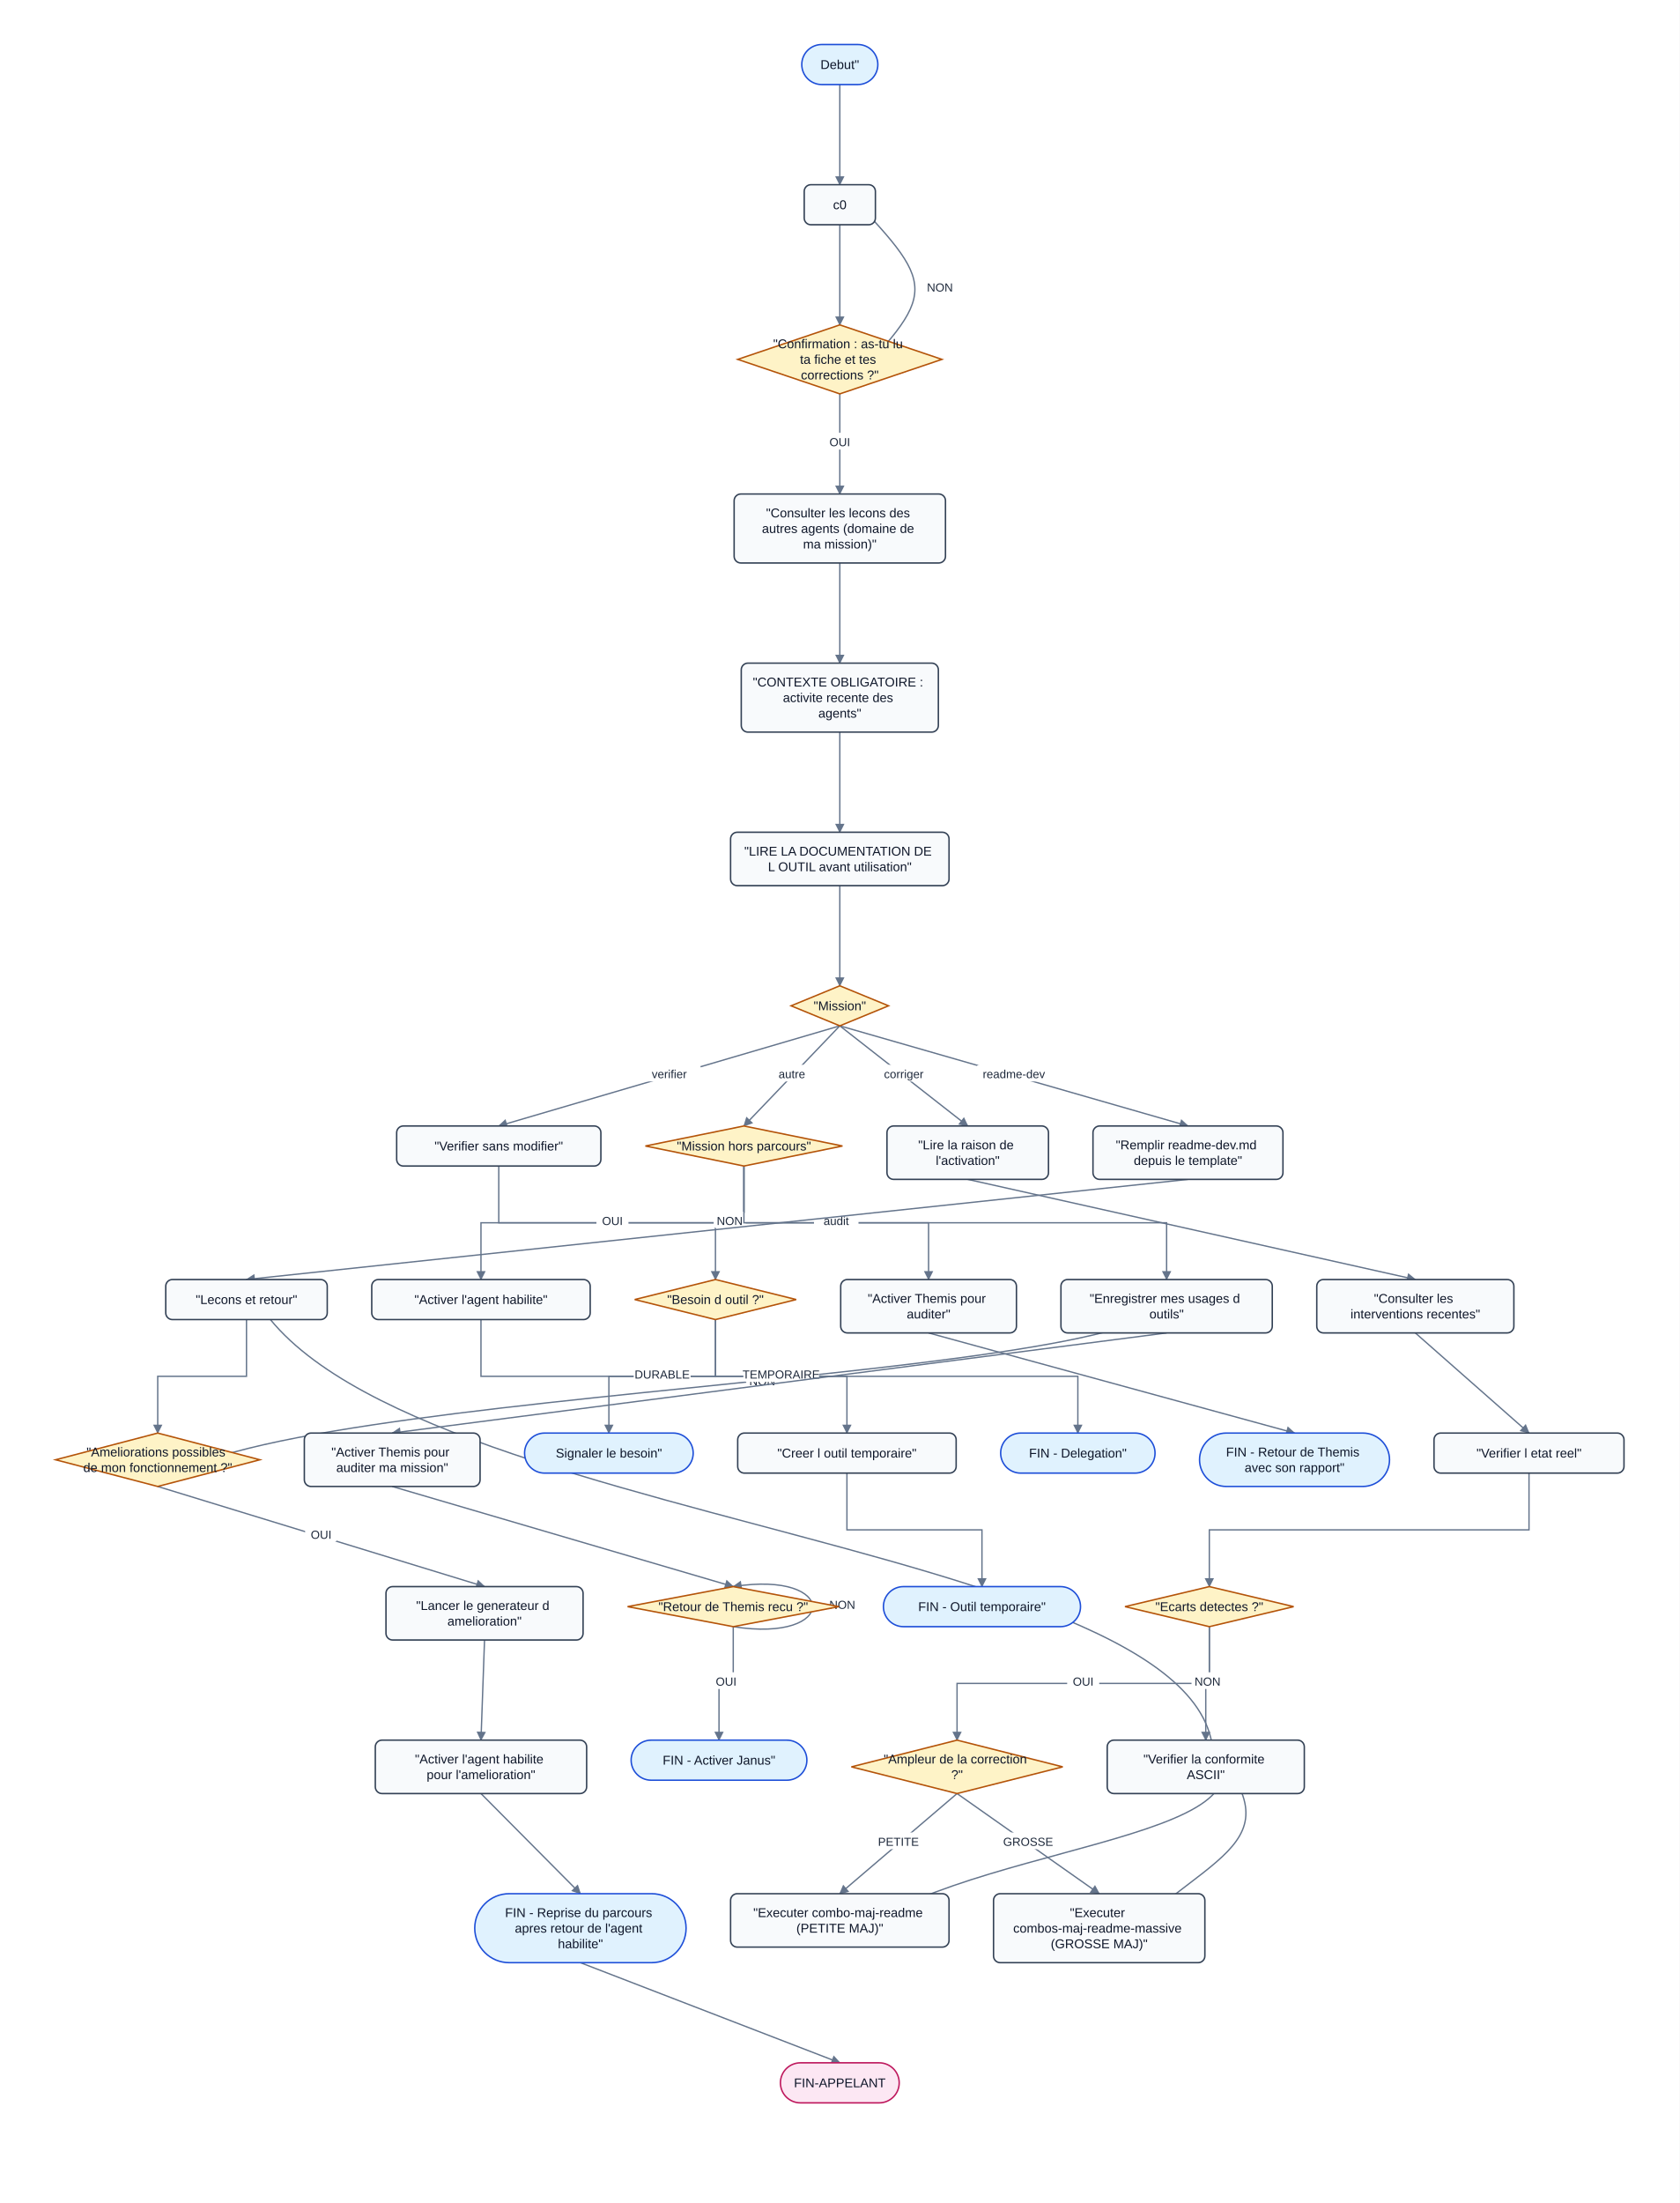
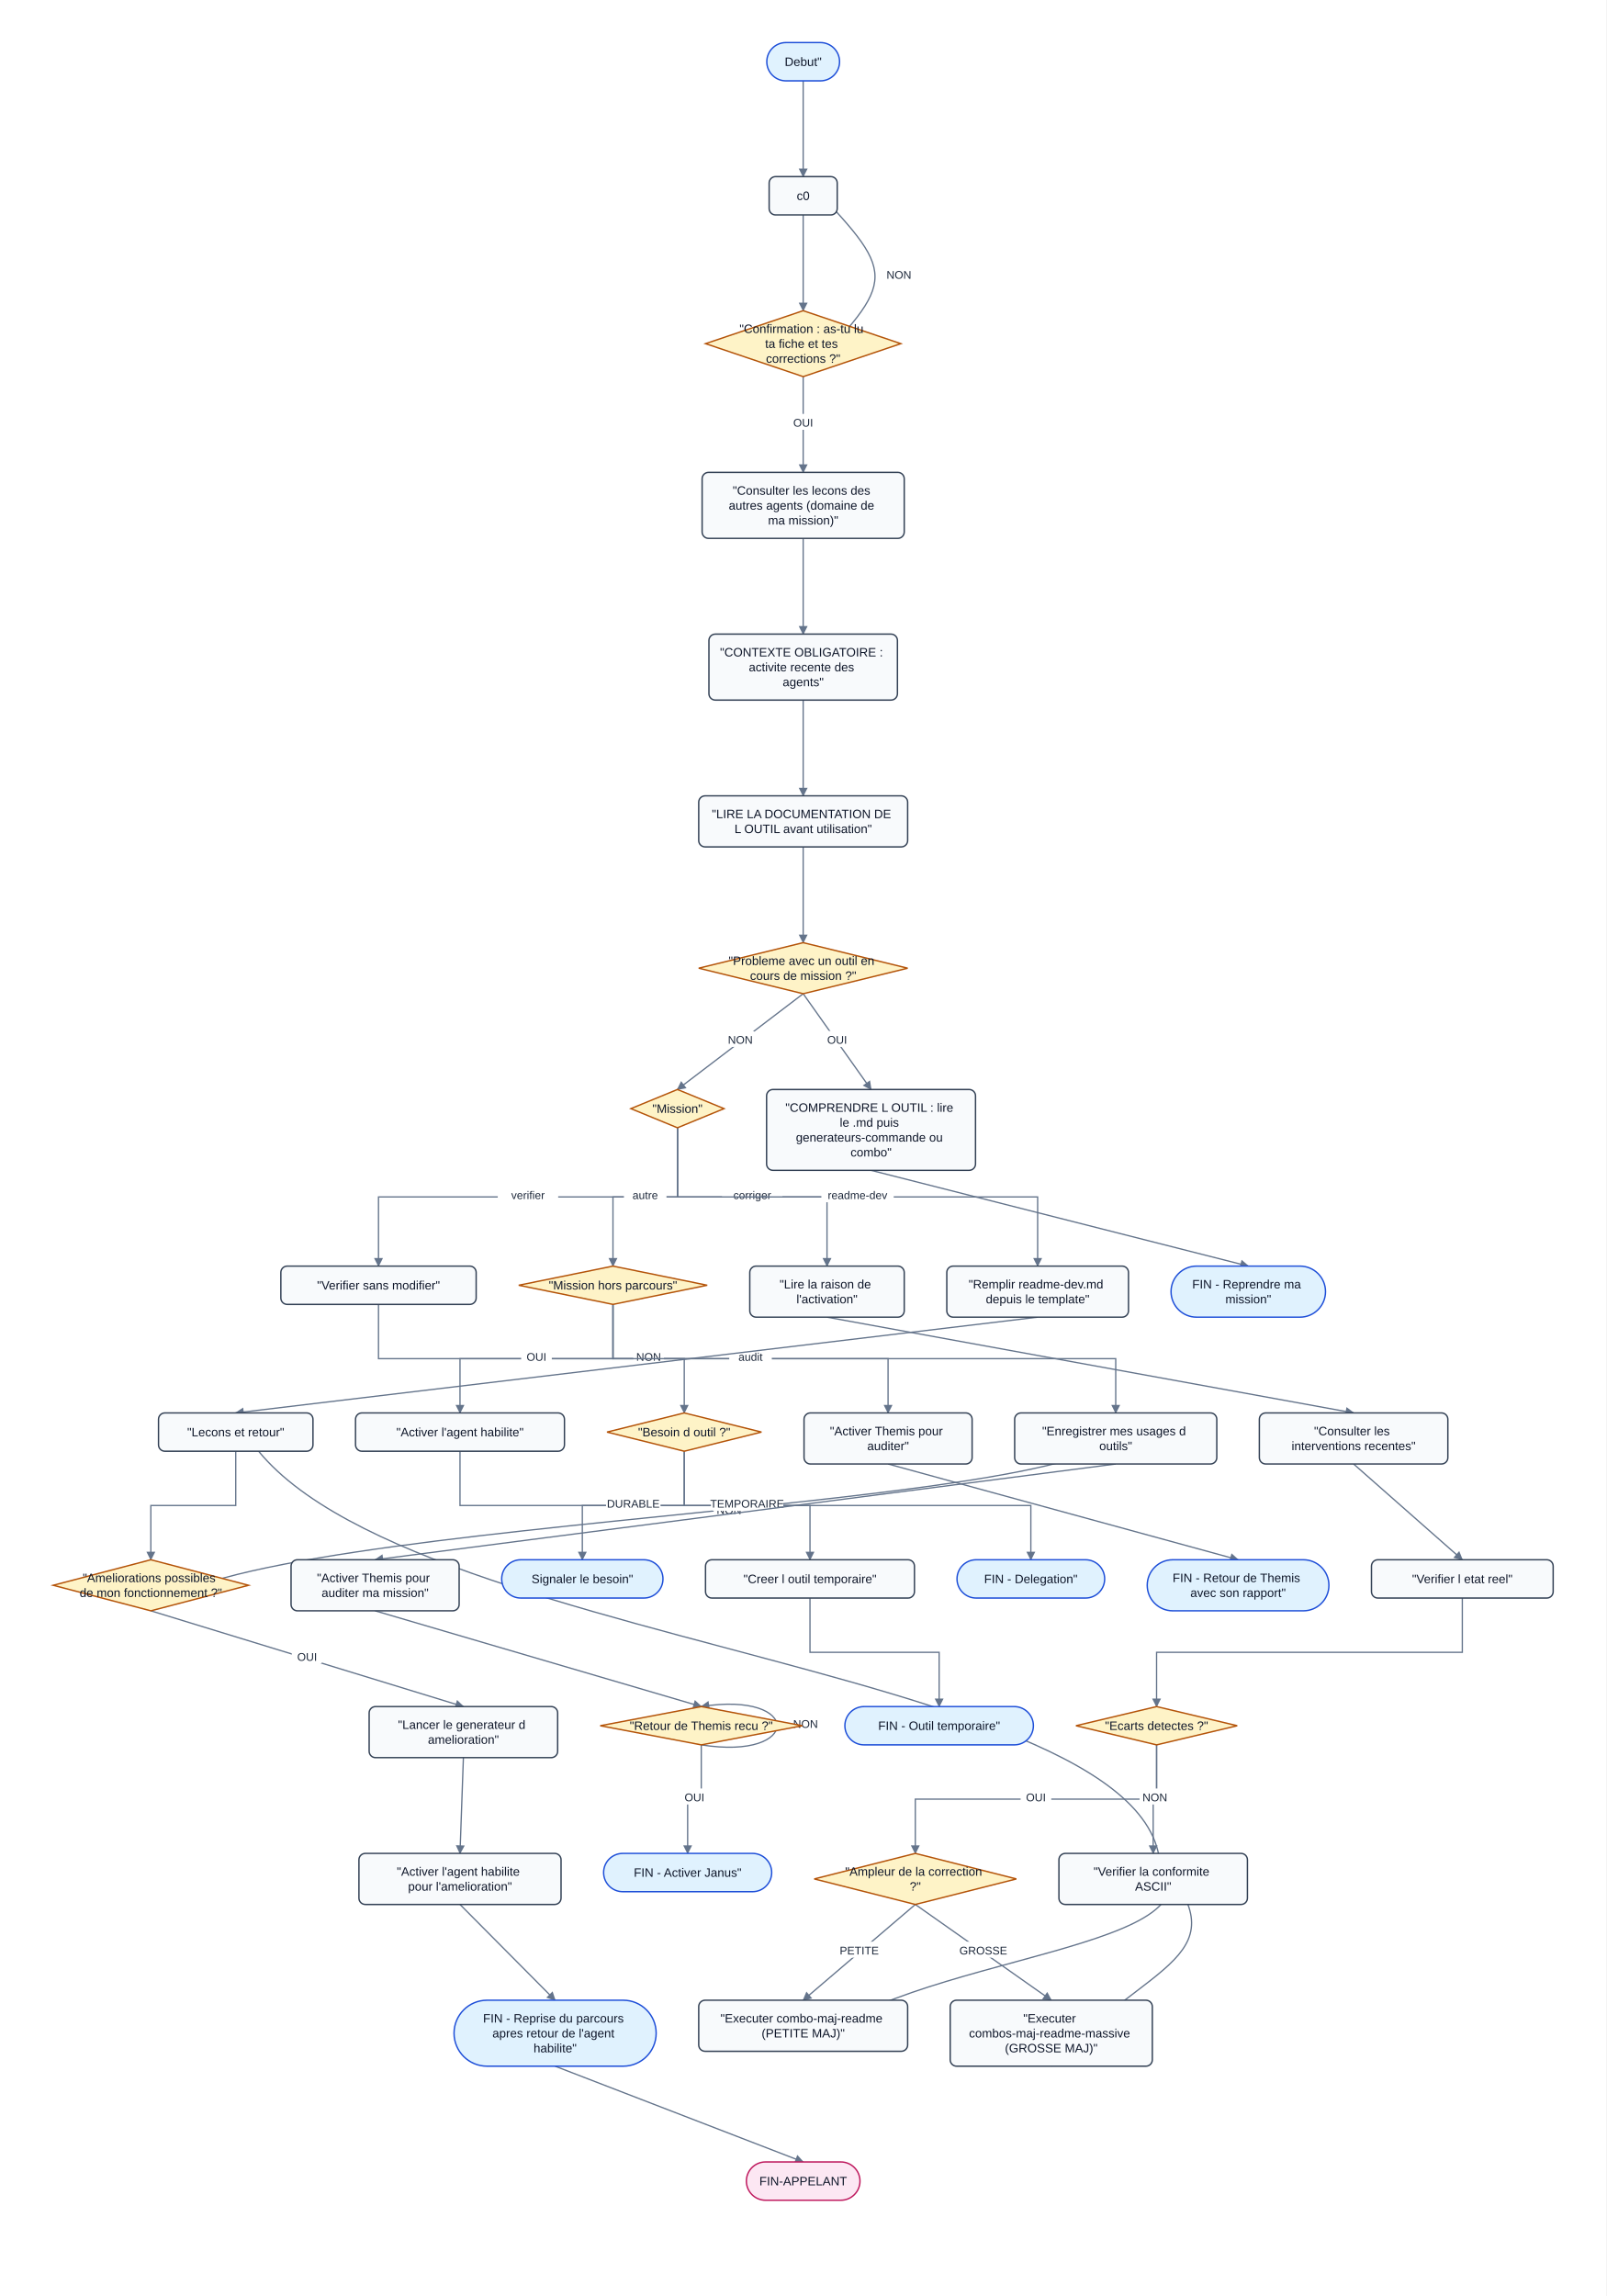
- <svg xmlns="http://www.w3.org/2000/svg" width="1510" height="1980" viewBox="0 0 1510 1980" font-family="Arial, Helvetica, sans-serif">
+ <svg xmlns="http://www.w3.org/2000/svg" width="1510" height="2158" viewBox="0 0 1510 2158" font-family="Arial, Helvetica, sans-serif">
  <defs>
    <marker id="fleche" viewBox="0 0 10 10" refX="9" refY="5" markerWidth="7" markerHeight="7" orient="auto-start-reverse">
      <path d="M 0 0 L 10 5 L 0 10 z" fill="#64748b" />
    </marker>
  </defs>
-   <rect width="1510" height="1980" fill="#ffffff" />
+   <rect width="1510" height="2158" fill="#ffffff" />
  <path d="M 755.0 76.0 L 755.0 166.0" fill="none" stroke="#64748b" stroke-width="1.2" marker-end="url(#fleche)" />
  <path d="M 755.0 202.0 L 755.0 292.0" fill="none" stroke="#64748b" stroke-width="1.2" marker-end="url(#fleche)" />
  <path d="M 755.0 354.0 L 755.0 444.0" fill="none" stroke="#64748b" stroke-width="1.2" marker-end="url(#fleche)" />
  <rect x="740.6" y="389.0" width="28.8" height="15" rx="3" fill="#ffffff" stroke="none" />
  <text x="755.0" y="401.0" text-anchor="middle" font-size="10.5" fill="#1e293b">OUI</text>
  <path d="M 755.0 354.0 C 845.0 260.0, 845.0 260.0, 755.0 166.0" fill="none" stroke="#64748b" stroke-width="1.2" marker-end="url(#fleche)" />
  <rect x="830.6" y="250.0" width="28.8" height="15" rx="3" fill="#ffffff" stroke="none" />
  <text x="845.0" y="262.0" text-anchor="middle" font-size="10.5" fill="#1e293b">NON</text>
  <path d="M 755.0 658.0 L 755.0 748.0" fill="none" stroke="#64748b" stroke-width="1.2" marker-end="url(#fleche)" />
  <path d="M 755.0 796.0 L 755.0 886.0" fill="none" stroke="#64748b" stroke-width="1.2" marker-end="url(#fleche)" />
  <path d="M 755.0 506.0 L 755.0 596.0" fill="none" stroke="#64748b" stroke-width="1.2" marker-end="url(#fleche)" />
-   <path d="M 755.0 922.0 L 870.0 1012.0" fill="none" stroke="#64748b" stroke-width="1.2" marker-end="url(#fleche)" />
-   <rect x="784.1" y="957.0" width="56.8" height="15" rx="3" fill="#ffffff" stroke="none" />
-   <text x="812.5" y="969.0" text-anchor="middle" font-size="10.5" fill="#1e293b">corriger</text>
-   <path d="M 755.0 922.0 L 448.4 1012.0" fill="none" stroke="#64748b" stroke-width="1.2" marker-end="url(#fleche)" />
-   <rect x="573.3" y="957.0" width="56.8" height="15" rx="3" fill="#ffffff" stroke="none" />
-   <text x="601.7" y="969.0" text-anchor="middle" font-size="10.5" fill="#1e293b">verifier</text>
-   <path d="M 755.0 922.0 L 668.8 1012.0" fill="none" stroke="#64748b" stroke-width="1.2" marker-end="url(#fleche)" />
-   <rect x="691.9" y="957.0" width="40.0" height="15" rx="3" fill="#ffffff" stroke="none" />
-   <text x="711.9" y="969.0" text-anchor="middle" font-size="10.5" fill="#1e293b">autre</text>
-   <path d="M 755.0 922.0 L 1068.0 1012.0" fill="none" stroke="#64748b" stroke-width="1.2" marker-end="url(#fleche)" />
-   <rect x="877.5" y="957.0" width="68.0" height="15" rx="3" fill="#ffffff" stroke="none" />
-   <text x="911.5" y="969.0" text-anchor="middle" font-size="10.5" fill="#1e293b">readme-dev</text>
-   <path d="M 221.6 1186.0 V 1237.0 H 141.8 V 1288.0" fill="none" stroke="#64748b" stroke-width="1.2" marker-end="url(#fleche)" />
-   <path d="M 141.8 1336.0 L 435.6 1426.0" fill="none" stroke="#64748b" stroke-width="1.2" marker-end="url(#fleche)" />
-   <rect x="274.3" y="1371.0" width="28.8" height="15" rx="3" fill="#ffffff" stroke="none" />
-   <text x="288.7" y="1383.0" text-anchor="middle" font-size="10.5" fill="#1e293b">OUI</text>
-   <path d="M 141.8 1336.0 C 231.8 1243.0, 1138.8 1243.0, 1048.8 1150.0" fill="none" stroke="#64748b" stroke-width="1.2" marker-end="url(#fleche)" />
-   <rect x="670.9" y="1233.0" width="28.8" height="15" rx="3" fill="#ffffff" stroke="none" />
-   <text x="685.3" y="1245.0" text-anchor="middle" font-size="10.5" fill="#1e293b">NON</text>
-   <path d="M 435.6 1474.0 L 432.4 1564.0" fill="none" stroke="#64748b" stroke-width="1.2" marker-end="url(#fleche)" />
-   <path d="M 432.4 1612.0 L 521.8 1702.0" fill="none" stroke="#64748b" stroke-width="1.2" marker-end="url(#fleche)" />
-   <path d="M 521.8 1764.0 L 755.0 1854.0" fill="none" stroke="#64748b" stroke-width="1.2" marker-end="url(#fleche)" />
-   <path d="M 448.4 1048.0 V 1099.0 H 1048.8 V 1150.0" fill="none" stroke="#64748b" stroke-width="1.2" marker-end="url(#fleche)" />
-   <path d="M 352.6 1336.0 L 659.2 1426.0" fill="none" stroke="#64748b" stroke-width="1.2" marker-end="url(#fleche)" />
-   <path d="M 659.2 1462.0 V 1513.0 H 646.4 V 1564.0" fill="none" stroke="#64748b" stroke-width="1.2" marker-end="url(#fleche)" />
-   <rect x="638.4" y="1503.0" width="28.8" height="15" rx="3" fill="#ffffff" stroke="none" />
-   <text x="652.8" y="1515.0" text-anchor="middle" font-size="10.5" fill="#1e293b">OUI</text>
-   <path d="M 659.2 1462.0 C 754.2 1477.0, 754.2 1411.0, 659.2 1426.0" fill="none" stroke="#64748b" stroke-width="1.2" marker-end="url(#fleche)" />
-   <rect x="742.8" y="1434.0" width="28.8" height="15" rx="3" fill="#ffffff" stroke="none" />
-   <text x="757.2" y="1446.0" text-anchor="middle" font-size="10.5" fill="#1e293b">NON</text>
-   <path d="M 668.8 1048.0 V 1099.0 H 432.4 V 1150.0" fill="none" stroke="#64748b" stroke-width="1.2" marker-end="url(#fleche)" />
-   <rect x="536.2" y="1089.0" width="28.8" height="15" rx="3" fill="#ffffff" stroke="none" />
-   <text x="550.6" y="1101.0" text-anchor="middle" font-size="10.5" fill="#1e293b">OUI</text>
-   <path d="M 668.8 1048.0 V 1099.0 H 643.2 V 1150.0" fill="none" stroke="#64748b" stroke-width="1.2" marker-end="url(#fleche)" />
-   <rect x="641.6" y="1089.0" width="28.8" height="15" rx="3" fill="#ffffff" stroke="none" />
-   <text x="656.0" y="1101.0" text-anchor="middle" font-size="10.5" fill="#1e293b">NON</text>
-   <path d="M 668.8 1048.0 V 1099.0 H 834.8 V 1150.0" fill="none" stroke="#64748b" stroke-width="1.2" marker-end="url(#fleche)" />
-   <rect x="731.8" y="1089.0" width="40.0" height="15" rx="3" fill="#ffffff" stroke="none" />
-   <text x="751.8" y="1101.0" text-anchor="middle" font-size="10.5" fill="#1e293b">audit</text>
-   <path d="M 432.4 1186.0 V 1237.0 H 969.0 V 1288.0" fill="none" stroke="#64748b" stroke-width="1.2" marker-end="url(#fleche)" />
-   <path d="M 643.2 1186.0 V 1237.0 H 761.4 V 1288.0" fill="none" stroke="#64748b" stroke-width="1.2" marker-end="url(#fleche)" />
-   <rect x="668.3" y="1227.0" width="68.0" height="15" rx="3" fill="#ffffff" stroke="none" />
-   <text x="702.3" y="1239.0" text-anchor="middle" font-size="10.5" fill="#1e293b">TEMPORAIRE</text>
-   <path d="M 643.2 1186.0 V 1237.0 H 547.4 V 1288.0" fill="none" stroke="#64748b" stroke-width="1.2" marker-end="url(#fleche)" />
-   <rect x="569.7" y="1227.0" width="51.2" height="15" rx="3" fill="#ffffff" stroke="none" />
-   <text x="595.3" y="1239.0" text-anchor="middle" font-size="10.5" fill="#1e293b">DURABLE</text>
-   <path d="M 761.4 1324.0 V 1375.0 H 882.8 V 1426.0" fill="none" stroke="#64748b" stroke-width="1.2" marker-end="url(#fleche)" />
-   <path d="M 834.8 1198.0 L 1163.8 1288.0" fill="none" stroke="#64748b" stroke-width="1.2" marker-end="url(#fleche)" />
-   <path d="M 1048.8 1198.0 L 352.6 1288.0" fill="none" stroke="#64748b" stroke-width="1.2" marker-end="url(#fleche)" />
-   <path d="M 870.0 1060.0 L 1272.4 1150.0" fill="none" stroke="#64748b" stroke-width="1.2" marker-end="url(#fleche)" />
-   <path d="M 1068.0 1060.0 L 221.6 1150.0" fill="none" stroke="#64748b" stroke-width="1.2" marker-end="url(#fleche)" />
-   <path d="M 1272.4 1198.0 L 1374.6 1288.0" fill="none" stroke="#64748b" stroke-width="1.2" marker-end="url(#fleche)" />
-   <path d="M 1374.6 1324.0 V 1375.0 H 1087.2 V 1426.0" fill="none" stroke="#64748b" stroke-width="1.2" marker-end="url(#fleche)" />
-   <path d="M 1087.2 1462.0 V 1513.0 H 860.4 V 1564.0" fill="none" stroke="#64748b" stroke-width="1.2" marker-end="url(#fleche)" />
-   <rect x="959.4" y="1503.0" width="28.8" height="15" rx="3" fill="#ffffff" stroke="none" />
-   <text x="973.8" y="1515.0" text-anchor="middle" font-size="10.5" fill="#1e293b">OUI</text>
-   <path d="M 1087.2 1462.0 V 1513.0 H 1084.0 V 1564.0" fill="none" stroke="#64748b" stroke-width="1.2" marker-end="url(#fleche)" />
-   <rect x="1071.2" y="1503.0" width="28.8" height="15" rx="3" fill="#ffffff" stroke="none" />
-   <text x="1085.6" y="1515.0" text-anchor="middle" font-size="10.5" fill="#1e293b">NON</text>
-   <path d="M 860.4 1612.0 L 755.0 1702.0" fill="none" stroke="#64748b" stroke-width="1.2" marker-end="url(#fleche)" />
-   <rect x="784.9" y="1647.0" width="45.6" height="15" rx="3" fill="#ffffff" stroke="none" />
-   <text x="807.7" y="1659.0" text-anchor="middle" font-size="10.5" fill="#1e293b">PETITE</text>
-   <path d="M 860.4 1612.0 L 988.2 1702.0" fill="none" stroke="#64748b" stroke-width="1.2" marker-end="url(#fleche)" />
-   <rect x="901.5" y="1647.0" width="45.6" height="15" rx="3" fill="#ffffff" stroke="none" />
-   <text x="924.3" y="1659.0" text-anchor="middle" font-size="10.5" fill="#1e293b">GROSSE</text>
-   <path d="M 755.0 1750.0 C 845.0 1657.0, 1174.0 1657.0, 1084.0 1564.0" fill="none" stroke="#64748b" stroke-width="1.2" marker-end="url(#fleche)" />
-   <path d="M 988.2 1764.0 C 1078.2 1664.0, 1174.0 1664.0, 1084.0 1564.0" fill="none" stroke="#64748b" stroke-width="1.2" marker-end="url(#fleche)" />
-   <path d="M 1084.0 1612.0 C 1174.0 1381.0, 311.6 1381.0, 221.6 1150.0" fill="none" stroke="#64748b" stroke-width="1.2" marker-end="url(#fleche)" />
+   <path d="M 636.8 1060.0 V 1125.0 H 777.4 V 1190.0" fill="none" stroke="#64748b" stroke-width="1.2" marker-end="url(#fleche)" />
+   <rect x="678.7" y="1115.0" width="56.8" height="15" rx="3" fill="#ffffff" stroke="none" />
+   <text x="707.1" y="1127.0" text-anchor="middle" font-size="10.5" fill="#1e293b">corriger</text>
+   <path d="M 636.8 1060.0 V 1125.0 H 355.8 V 1190.0" fill="none" stroke="#64748b" stroke-width="1.2" marker-end="url(#fleche)" />
+   <rect x="467.9" y="1115.0" width="56.8" height="15" rx="3" fill="#ffffff" stroke="none" />
+   <text x="496.3" y="1127.0" text-anchor="middle" font-size="10.5" fill="#1e293b">verifier</text>
+   <path d="M 636.8 1060.0 V 1125.0 H 576.2 V 1190.0" fill="none" stroke="#64748b" stroke-width="1.2" marker-end="url(#fleche)" />
+   <rect x="586.5" y="1115.0" width="40.0" height="15" rx="3" fill="#ffffff" stroke="none" />
+   <text x="606.5" y="1127.0" text-anchor="middle" font-size="10.5" fill="#1e293b">autre</text>
+   <path d="M 636.8 1060.0 V 1125.0 H 975.4 V 1190.0" fill="none" stroke="#64748b" stroke-width="1.2" marker-end="url(#fleche)" />
+   <rect x="772.1" y="1115.0" width="68.0" height="15" rx="3" fill="#ffffff" stroke="none" />
+   <text x="806.1" y="1127.0" text-anchor="middle" font-size="10.5" fill="#1e293b">readme-dev</text>
+   <path d="M 221.6 1364.0 V 1415.0 H 141.8 V 1466.0" fill="none" stroke="#64748b" stroke-width="1.2" marker-end="url(#fleche)" />
+   <path d="M 141.8 1514.0 L 435.6 1604.0" fill="none" stroke="#64748b" stroke-width="1.2" marker-end="url(#fleche)" />
+   <rect x="274.3" y="1549.0" width="28.8" height="15" rx="3" fill="#ffffff" stroke="none" />
+   <text x="288.7" y="1561.0" text-anchor="middle" font-size="10.5" fill="#1e293b">OUI</text>
+   <path d="M 141.8 1514.0 C 231.8 1421.0, 1138.8 1421.0, 1048.8 1328.0" fill="none" stroke="#64748b" stroke-width="1.2" marker-end="url(#fleche)" />
+   <rect x="670.9" y="1411.0" width="28.8" height="15" rx="3" fill="#ffffff" stroke="none" />
+   <text x="685.3" y="1423.0" text-anchor="middle" font-size="10.5" fill="#1e293b">NON</text>
+   <path d="M 435.6 1652.0 L 432.4 1742.0" fill="none" stroke="#64748b" stroke-width="1.2" marker-end="url(#fleche)" />
+   <path d="M 432.4 1790.0 L 521.8 1880.0" fill="none" stroke="#64748b" stroke-width="1.2" marker-end="url(#fleche)" />
+   <path d="M 521.8 1942.0 L 755.0 2032.0" fill="none" stroke="#64748b" stroke-width="1.2" marker-end="url(#fleche)" />
+   <path d="M 355.8 1226.0 V 1277.0 H 1048.8 V 1328.0" fill="none" stroke="#64748b" stroke-width="1.2" marker-end="url(#fleche)" />
+   <path d="M 352.6 1514.0 L 659.2 1604.0" fill="none" stroke="#64748b" stroke-width="1.2" marker-end="url(#fleche)" />
+   <path d="M 659.2 1640.0 V 1691.0 H 646.4 V 1742.0" fill="none" stroke="#64748b" stroke-width="1.2" marker-end="url(#fleche)" />
+   <rect x="638.4" y="1681.0" width="28.8" height="15" rx="3" fill="#ffffff" stroke="none" />
+   <text x="652.8" y="1693.0" text-anchor="middle" font-size="10.5" fill="#1e293b">OUI</text>
+   <path d="M 659.2 1640.0 C 754.2 1655.0, 754.2 1589.0, 659.2 1604.0" fill="none" stroke="#64748b" stroke-width="1.2" marker-end="url(#fleche)" />
+   <rect x="742.8" y="1612.0" width="28.8" height="15" rx="3" fill="#ffffff" stroke="none" />
+   <text x="757.2" y="1624.0" text-anchor="middle" font-size="10.5" fill="#1e293b">NON</text>
+   <path d="M 576.2 1226.0 V 1277.0 H 432.4 V 1328.0" fill="none" stroke="#64748b" stroke-width="1.2" marker-end="url(#fleche)" />
+   <rect x="489.9" y="1267.0" width="28.8" height="15" rx="3" fill="#ffffff" stroke="none" />
+   <text x="504.3" y="1279.0" text-anchor="middle" font-size="10.5" fill="#1e293b">OUI</text>
+   <path d="M 576.2 1226.0 V 1277.0 H 643.2 V 1328.0" fill="none" stroke="#64748b" stroke-width="1.2" marker-end="url(#fleche)" />
+   <rect x="595.3" y="1267.0" width="28.8" height="15" rx="3" fill="#ffffff" stroke="none" />
+   <text x="609.7" y="1279.0" text-anchor="middle" font-size="10.5" fill="#1e293b">NON</text>
+   <path d="M 576.2 1226.0 V 1277.0 H 834.8 V 1328.0" fill="none" stroke="#64748b" stroke-width="1.2" marker-end="url(#fleche)" />
+   <rect x="685.5" y="1267.0" width="40.0" height="15" rx="3" fill="#ffffff" stroke="none" />
+   <text x="705.5" y="1279.0" text-anchor="middle" font-size="10.5" fill="#1e293b">audit</text>
+   <path d="M 432.4 1364.0 V 1415.0 H 969.0 V 1466.0" fill="none" stroke="#64748b" stroke-width="1.2" marker-end="url(#fleche)" />
+   <path d="M 643.2 1364.0 V 1415.0 H 761.4 V 1466.0" fill="none" stroke="#64748b" stroke-width="1.2" marker-end="url(#fleche)" />
+   <rect x="668.3" y="1405.0" width="68.0" height="15" rx="3" fill="#ffffff" stroke="none" />
+   <text x="702.3" y="1417.0" text-anchor="middle" font-size="10.5" fill="#1e293b">TEMPORAIRE</text>
+   <path d="M 643.2 1364.0 V 1415.0 H 547.4 V 1466.0" fill="none" stroke="#64748b" stroke-width="1.2" marker-end="url(#fleche)" />
+   <rect x="569.7" y="1405.0" width="51.2" height="15" rx="3" fill="#ffffff" stroke="none" />
+   <text x="595.3" y="1417.0" text-anchor="middle" font-size="10.5" fill="#1e293b">DURABLE</text>
+   <path d="M 761.4 1502.0 V 1553.0 H 882.8 V 1604.0" fill="none" stroke="#64748b" stroke-width="1.2" marker-end="url(#fleche)" />
+   <path d="M 834.8 1376.0 L 1163.8 1466.0" fill="none" stroke="#64748b" stroke-width="1.2" marker-end="url(#fleche)" />
+   <path d="M 1048.8 1376.0 L 352.6 1466.0" fill="none" stroke="#64748b" stroke-width="1.2" marker-end="url(#fleche)" />
+   <path d="M 777.4 1238.0 L 1272.4 1328.0" fill="none" stroke="#64748b" stroke-width="1.2" marker-end="url(#fleche)" />
+   <path d="M 975.4 1238.0 L 221.6 1328.0" fill="none" stroke="#64748b" stroke-width="1.2" marker-end="url(#fleche)" />
+   <path d="M 1272.4 1376.0 L 1374.6 1466.0" fill="none" stroke="#64748b" stroke-width="1.2" marker-end="url(#fleche)" />
+   <path d="M 1374.6 1502.0 V 1553.0 H 1087.2 V 1604.0" fill="none" stroke="#64748b" stroke-width="1.2" marker-end="url(#fleche)" />
+   <path d="M 1087.2 1640.0 V 1691.0 H 860.4 V 1742.0" fill="none" stroke="#64748b" stroke-width="1.2" marker-end="url(#fleche)" />
+   <rect x="959.4" y="1681.0" width="28.8" height="15" rx="3" fill="#ffffff" stroke="none" />
+   <text x="973.8" y="1693.0" text-anchor="middle" font-size="10.5" fill="#1e293b">OUI</text>
+   <path d="M 1087.2 1640.0 V 1691.0 H 1084.0 V 1742.0" fill="none" stroke="#64748b" stroke-width="1.2" marker-end="url(#fleche)" />
+   <rect x="1071.2" y="1681.0" width="28.8" height="15" rx="3" fill="#ffffff" stroke="none" />
+   <text x="1085.6" y="1693.0" text-anchor="middle" font-size="10.5" fill="#1e293b">NON</text>
+   <path d="M 860.4 1790.0 L 755.0 1880.0" fill="none" stroke="#64748b" stroke-width="1.2" marker-end="url(#fleche)" />
+   <rect x="784.9" y="1825.0" width="45.6" height="15" rx="3" fill="#ffffff" stroke="none" />
+   <text x="807.7" y="1837.0" text-anchor="middle" font-size="10.5" fill="#1e293b">PETITE</text>
+   <path d="M 860.4 1790.0 L 988.2 1880.0" fill="none" stroke="#64748b" stroke-width="1.2" marker-end="url(#fleche)" />
+   <rect x="901.5" y="1825.0" width="45.6" height="15" rx="3" fill="#ffffff" stroke="none" />
+   <text x="924.3" y="1837.0" text-anchor="middle" font-size="10.5" fill="#1e293b">GROSSE</text>
+   <path d="M 755.0 1928.0 C 845.0 1835.0, 1174.0 1835.0, 1084.0 1742.0" fill="none" stroke="#64748b" stroke-width="1.2" marker-end="url(#fleche)" />
+   <path d="M 988.2 1942.0 C 1078.2 1842.0, 1174.0 1842.0, 1084.0 1742.0" fill="none" stroke="#64748b" stroke-width="1.2" marker-end="url(#fleche)" />
+   <path d="M 1084.0 1790.0 C 1174.0 1559.0, 311.6 1559.0, 221.6 1328.0" fill="none" stroke="#64748b" stroke-width="1.2" marker-end="url(#fleche)" />
+   <path d="M 755.0 934.0 L 818.8 1024.0" fill="none" stroke="#64748b" stroke-width="1.2" marker-end="url(#fleche)" />
+   <rect x="772.5" y="969.0" width="28.8" height="15" rx="3" fill="#ffffff" stroke="none" />
+   <text x="786.9" y="981.0" text-anchor="middle" font-size="10.5" fill="#1e293b">OUI</text>
+   <path d="M 755.0 934.0 L 636.8 1024.0" fill="none" stroke="#64748b" stroke-width="1.2" marker-end="url(#fleche)" />
+   <rect x="681.5" y="969.0" width="28.8" height="15" rx="3" fill="#ffffff" stroke="none" />
+   <text x="695.9" y="981.0" text-anchor="middle" font-size="10.5" fill="#1e293b">NON</text>
+   <path d="M 818.8 1100.0 L 1173.4 1190.0" fill="none" stroke="#64748b" stroke-width="1.2" marker-end="url(#fleche)" />
  <rect x="720.8" y="40.0" width="68.4" height="36.0" rx="18.0" fill="#e0f2fe" stroke="#1d4ed8" stroke-width="1.3" />
  <text x="755.0" y="62.0" text-anchor="middle" font-size="11.5" fill="#0f172a">
    <tspan x="755.0" dy="0">Debut"</tspan>
  </text>
  <rect x="723.0" y="166.0" width="64.0" height="36.0" rx="6.0" fill="#f8fafc" stroke="#334155" stroke-width="1.3" />
  <text x="755.0" y="188.0" text-anchor="middle" font-size="11.5" fill="#0f172a">
    <tspan x="755.0" dy="0">c0</tspan>
  </text>
  <path d="M 755.0 292.0 L 846.8 323.0 L 755.0 354.0 L 663.2 323.0 Z" fill="#fef3c7" stroke="#b45309" stroke-width="1.3" />
  <text x="755.0" y="313.0" text-anchor="middle" font-size="11.5" fill="#0f172a">
    <tspan x="755.0" dy="0">"Confirmation : as-tu lu</tspan>
    <tspan x="755.0" dy="14">ta fiche et tes</tspan>
    <tspan x="755.0" dy="14">corrections ?"</tspan>
  </text>
  <rect x="666.4" y="596.0" width="177.2" height="62.0" rx="6.0" fill="#f8fafc" stroke="#334155" stroke-width="1.3" />
  <text x="755.0" y="617.0" text-anchor="middle" font-size="11.5" fill="#0f172a">
    <tspan x="755.0" dy="0">"CONTEXTE OBLIGATOIRE :</tspan>
    <tspan x="755.0" dy="14">activite recente des</tspan>
    <tspan x="755.0" dy="14">agents"</tspan>
  </text>
  <rect x="656.8" y="748.0" width="196.4" height="48.0" rx="6.0" fill="#f8fafc" stroke="#334155" stroke-width="1.3" />
  <text x="755.0" y="769.0" text-anchor="middle" font-size="11.5" fill="#0f172a">
    <tspan x="755.0" dy="0">"LIRE LA DOCUMENTATION DE</tspan>
    <tspan x="755.0" dy="14">L OUTIL avant utilisation"</tspan>
  </text>
  <rect x="660.0" y="444.0" width="190.0" height="62.0" rx="6.0" fill="#f8fafc" stroke="#334155" stroke-width="1.3" />
  <text x="755.0" y="465.0" text-anchor="middle" font-size="11.5" fill="#0f172a">
    <tspan x="755.0" dy="0">"Consulter les lecons des</tspan>
    <tspan x="755.0" dy="14">autres agents (domaine de</tspan>
    <tspan x="755.0" dy="14">ma mission)"</tspan>
  </text>
-   <path d="M 755.0 886.0 L 798.8 904.0 L 755.0 922.0 L 711.2 904.0 Z" fill="#fef3c7" stroke="#b45309" stroke-width="1.3" />
-   <text x="755.0" y="908.0" text-anchor="middle" font-size="11.5" fill="#0f172a">
-     <tspan x="755.0" dy="0">"Mission"</tspan>
-   </text>
-   <rect x="149.0" y="1150.0" width="145.2" height="36.0" rx="6.0" fill="#f8fafc" stroke="#334155" stroke-width="1.3" />
-   <text x="221.6" y="1172.0" text-anchor="middle" font-size="11.5" fill="#0f172a">
+   <path d="M 636.8 1024.0 L 680.6 1042.0 L 636.8 1060.0 L 593.0 1042.0 Z" fill="#fef3c7" stroke="#b45309" stroke-width="1.3" />
+   <text x="636.8" y="1046.0" text-anchor="middle" font-size="11.5" fill="#0f172a">
+     <tspan x="636.8" dy="0">"Mission"</tspan>
+   </text>
+   <rect x="149.0" y="1328.0" width="145.2" height="36.0" rx="6.0" fill="#f8fafc" stroke="#334155" stroke-width="1.3" />
+   <text x="221.6" y="1350.0" text-anchor="middle" font-size="11.5" fill="#0f172a">
    <tspan x="221.6" dy="0">"Lecons et retour"</tspan>
  </text>
-   <path d="M 141.8 1288.0 L 233.6 1312.0 L 141.8 1336.0 L 50.0 1312.0 Z" fill="#fef3c7" stroke="#b45309" stroke-width="1.3" />
-   <text x="141.8" y="1309.0" text-anchor="middle" font-size="11.5" fill="#0f172a">
+   <path d="M 141.8 1466.0 L 233.6 1490.0 L 141.8 1514.0 L 50.0 1490.0 Z" fill="#fef3c7" stroke="#b45309" stroke-width="1.3" />
+   <text x="141.8" y="1487.0" text-anchor="middle" font-size="11.5" fill="#0f172a">
    <tspan x="141.8" dy="0">"Ameliorations possibles</tspan>
    <tspan x="141.8" dy="14">de mon fonctionnement ?"</tspan>
  </text>
-   <rect x="347.0" y="1426.0" width="177.2" height="48.0" rx="6.0" fill="#f8fafc" stroke="#334155" stroke-width="1.3" />
-   <text x="435.6" y="1447.0" text-anchor="middle" font-size="11.5" fill="#0f172a">
+   <rect x="347.0" y="1604.0" width="177.2" height="48.0" rx="6.0" fill="#f8fafc" stroke="#334155" stroke-width="1.3" />
+   <text x="435.6" y="1625.0" text-anchor="middle" font-size="11.5" fill="#0f172a">
    <tspan x="435.6" dy="0">"Lancer le generateur d</tspan>
    <tspan x="435.6" dy="14">amelioration"</tspan>
  </text>
-   <rect x="337.4" y="1564.0" width="190.0" height="48.0" rx="6.0" fill="#f8fafc" stroke="#334155" stroke-width="1.3" />
-   <text x="432.4" y="1585.0" text-anchor="middle" font-size="11.5" fill="#0f172a">
+   <rect x="337.4" y="1742.0" width="190.0" height="48.0" rx="6.0" fill="#f8fafc" stroke="#334155" stroke-width="1.3" />
+   <text x="432.4" y="1763.0" text-anchor="middle" font-size="11.5" fill="#0f172a">
    <tspan x="432.4" dy="0">"Activer l'agent habilite</tspan>
    <tspan x="432.4" dy="14">pour l'amelioration"</tspan>
  </text>
-   <rect x="426.8" y="1702.0" width="190.0" height="62.0" rx="31.0" fill="#e0f2fe" stroke="#1d4ed8" stroke-width="1.3" />
-   <text x="521.8" y="1723.0" text-anchor="middle" font-size="11.5" fill="#0f172a">
+   <rect x="426.8" y="1880.0" width="190.0" height="62.0" rx="31.0" fill="#e0f2fe" stroke="#1d4ed8" stroke-width="1.3" />
+   <text x="521.8" y="1901.0" text-anchor="middle" font-size="11.5" fill="#0f172a">
    <tspan x="521.8" dy="0">FIN - Reprise du parcours</tspan>
    <tspan x="521.8" dy="14">apres retour de l'agent</tspan>
    <tspan x="521.8" dy="14">habilite"</tspan>
  </text>
-   <rect x="356.6" y="1012.0" width="183.6" height="36.0" rx="6.0" fill="#f8fafc" stroke="#334155" stroke-width="1.3" />
-   <text x="448.4" y="1034.0" text-anchor="middle" font-size="11.5" fill="#0f172a">
-     <tspan x="448.4" dy="0">"Verifier sans modifier"</tspan>
-   </text>
-   <rect x="567.4" y="1564.0" width="158.0" height="36.0" rx="18.0" fill="#e0f2fe" stroke="#1d4ed8" stroke-width="1.3" />
-   <text x="646.4" y="1586.0" text-anchor="middle" font-size="11.5" fill="#0f172a">
+   <rect x="264.0" y="1190.0" width="183.6" height="36.0" rx="6.0" fill="#f8fafc" stroke="#334155" stroke-width="1.3" />
+   <text x="355.8" y="1212.0" text-anchor="middle" font-size="11.5" fill="#0f172a">
+     <tspan x="355.8" dy="0">"Verifier sans modifier"</tspan>
+   </text>
+   <rect x="567.4" y="1742.0" width="158.0" height="36.0" rx="18.0" fill="#e0f2fe" stroke="#1d4ed8" stroke-width="1.3" />
+   <text x="646.4" y="1764.0" text-anchor="middle" font-size="11.5" fill="#0f172a">
    <tspan x="646.4" dy="0">FIN - Activer Janus"</tspan>
  </text>
-   <rect x="273.6" y="1288.0" width="158.0" height="48.0" rx="6.0" fill="#f8fafc" stroke="#334155" stroke-width="1.3" />
-   <text x="352.6" y="1309.0" text-anchor="middle" font-size="11.5" fill="#0f172a">
+   <rect x="273.6" y="1466.0" width="158.0" height="48.0" rx="6.0" fill="#f8fafc" stroke="#334155" stroke-width="1.3" />
+   <text x="352.6" y="1487.0" text-anchor="middle" font-size="11.5" fill="#0f172a">
    <tspan x="352.6" dy="0">"Activer Themis pour</tspan>
    <tspan x="352.6" dy="14">auditer ma mission"</tspan>
  </text>
-   <path d="M 659.2 1426.0 L 754.2 1444.0 L 659.2 1462.0 L 564.2 1444.0 Z" fill="#fef3c7" stroke="#b45309" stroke-width="1.3" />
-   <text x="659.2" y="1448.0" text-anchor="middle" font-size="11.5" fill="#0f172a">
+   <path d="M 659.2 1604.0 L 754.2 1622.0 L 659.2 1640.0 L 564.2 1622.0 Z" fill="#fef3c7" stroke="#b45309" stroke-width="1.3" />
+   <text x="659.2" y="1626.0" text-anchor="middle" font-size="11.5" fill="#0f172a">
    <tspan x="659.2" dy="0">"Retour de Themis recu ?"</tspan>
  </text>
-   <path d="M 668.8 1012.0 L 757.4 1030.0 L 668.8 1048.0 L 580.2 1030.0 Z" fill="#fef3c7" stroke="#b45309" stroke-width="1.3" />
-   <text x="668.8" y="1034.0" text-anchor="middle" font-size="11.5" fill="#0f172a">
-     <tspan x="668.8" dy="0">"Mission hors parcours"</tspan>
-   </text>
-   <rect x="334.2" y="1150.0" width="196.4" height="36.0" rx="6.0" fill="#f8fafc" stroke="#334155" stroke-width="1.3" />
-   <text x="432.4" y="1172.0" text-anchor="middle" font-size="11.5" fill="#0f172a">
+   <path d="M 576.2 1190.0 L 664.8 1208.0 L 576.2 1226.0 L 487.6 1208.0 Z" fill="#fef3c7" stroke="#b45309" stroke-width="1.3" />
+   <text x="576.2" y="1212.0" text-anchor="middle" font-size="11.5" fill="#0f172a">
+     <tspan x="576.2" dy="0">"Mission hors parcours"</tspan>
+   </text>
+   <rect x="334.2" y="1328.0" width="196.4" height="36.0" rx="6.0" fill="#f8fafc" stroke="#334155" stroke-width="1.3" />
+   <text x="432.4" y="1350.0" text-anchor="middle" font-size="11.5" fill="#0f172a">
    <tspan x="432.4" dy="0">"Activer l'agent habilite"</tspan>
  </text>
-   <rect x="471.6" y="1288.0" width="151.6" height="36.0" rx="18.0" fill="#e0f2fe" stroke="#1d4ed8" stroke-width="1.3" />
-   <text x="547.4" y="1310.0" text-anchor="middle" font-size="11.5" fill="#0f172a">
+   <rect x="471.6" y="1466.0" width="151.6" height="36.0" rx="18.0" fill="#e0f2fe" stroke="#1d4ed8" stroke-width="1.3" />
+   <text x="547.4" y="1488.0" text-anchor="middle" font-size="11.5" fill="#0f172a">
    <tspan x="547.4" dy="0">Signaler le besoin"</tspan>
  </text>
-   <path d="M 643.2 1150.0 L 715.8 1168.0 L 643.2 1186.0 L 570.6 1168.0 Z" fill="#fef3c7" stroke="#b45309" stroke-width="1.3" />
-   <text x="643.2" y="1172.0" text-anchor="middle" font-size="11.5" fill="#0f172a">
+   <path d="M 643.2 1328.0 L 715.8 1346.0 L 643.2 1364.0 L 570.6 1346.0 Z" fill="#fef3c7" stroke="#b45309" stroke-width="1.3" />
+   <text x="643.2" y="1350.0" text-anchor="middle" font-size="11.5" fill="#0f172a">
    <tspan x="643.2" dy="0">"Besoin d outil ?"</tspan>
  </text>
-   <rect x="663.2" y="1288.0" width="196.4" height="36.0" rx="6.0" fill="#f8fafc" stroke="#334155" stroke-width="1.3" />
-   <text x="761.4" y="1310.0" text-anchor="middle" font-size="11.5" fill="#0f172a">
+   <rect x="663.2" y="1466.0" width="196.4" height="36.0" rx="6.0" fill="#f8fafc" stroke="#334155" stroke-width="1.3" />
+   <text x="761.4" y="1488.0" text-anchor="middle" font-size="11.5" fill="#0f172a">
    <tspan x="761.4" dy="0">"Creer l outil temporaire"</tspan>
  </text>
-   <rect x="794.2" y="1426.0" width="177.2" height="36.0" rx="18.0" fill="#e0f2fe" stroke="#1d4ed8" stroke-width="1.3" />
-   <text x="882.8" y="1448.0" text-anchor="middle" font-size="11.5" fill="#0f172a">
+   <rect x="794.2" y="1604.0" width="177.2" height="36.0" rx="18.0" fill="#e0f2fe" stroke="#1d4ed8" stroke-width="1.3" />
+   <text x="882.8" y="1626.0" text-anchor="middle" font-size="11.5" fill="#0f172a">
    <tspan x="882.8" dy="0">FIN - Outil temporaire"</tspan>
  </text>
-   <rect x="899.6" y="1288.0" width="138.8" height="36.0" rx="18.0" fill="#e0f2fe" stroke="#1d4ed8" stroke-width="1.3" />
-   <text x="969.0" y="1310.0" text-anchor="middle" font-size="11.5" fill="#0f172a">
+   <rect x="899.6" y="1466.0" width="138.8" height="36.0" rx="18.0" fill="#e0f2fe" stroke="#1d4ed8" stroke-width="1.3" />
+   <text x="969.0" y="1488.0" text-anchor="middle" font-size="11.5" fill="#0f172a">
    <tspan x="969.0" dy="0">FIN - Delegation"</tspan>
  </text>
-   <rect x="755.8" y="1150.0" width="158.0" height="48.0" rx="6.0" fill="#f8fafc" stroke="#334155" stroke-width="1.3" />
-   <text x="834.8" y="1171.0" text-anchor="middle" font-size="11.5" fill="#0f172a">
+   <rect x="755.8" y="1328.0" width="158.0" height="48.0" rx="6.0" fill="#f8fafc" stroke="#334155" stroke-width="1.3" />
+   <text x="834.8" y="1349.0" text-anchor="middle" font-size="11.5" fill="#0f172a">
    <tspan x="834.8" dy="0">"Activer Themis pour</tspan>
    <tspan x="834.8" dy="14">auditer"</tspan>
  </text>
-   <rect x="1078.4" y="1288.0" width="170.8" height="48.0" rx="24.0" fill="#e0f2fe" stroke="#1d4ed8" stroke-width="1.3" />
-   <text x="1163.8" y="1309.0" text-anchor="middle" font-size="11.5" fill="#0f172a">
+   <rect x="1078.4" y="1466.0" width="170.8" height="48.0" rx="24.0" fill="#e0f2fe" stroke="#1d4ed8" stroke-width="1.3" />
+   <text x="1163.8" y="1487.0" text-anchor="middle" font-size="11.5" fill="#0f172a">
    <tspan x="1163.8" dy="0">FIN - Retour de Themis</tspan>
    <tspan x="1163.8" dy="14">avec son rapport"</tspan>
  </text>
-   <rect x="953.8" y="1150.0" width="190.0" height="48.0" rx="6.0" fill="#f8fafc" stroke="#334155" stroke-width="1.3" />
-   <text x="1048.8" y="1171.0" text-anchor="middle" font-size="11.5" fill="#0f172a">
+   <rect x="953.8" y="1328.0" width="190.0" height="48.0" rx="6.0" fill="#f8fafc" stroke="#334155" stroke-width="1.3" />
+   <text x="1048.8" y="1349.0" text-anchor="middle" font-size="11.5" fill="#0f172a">
    <tspan x="1048.8" dy="0">"Enregistrer mes usages d</tspan>
    <tspan x="1048.8" dy="14">outils"</tspan>
  </text>
-   <rect x="797.4" y="1012.0" width="145.2" height="48.0" rx="6.0" fill="#f8fafc" stroke="#334155" stroke-width="1.3" />
-   <text x="870.0" y="1033.0" text-anchor="middle" font-size="11.5" fill="#0f172a">
-     <tspan x="870.0" dy="0">"Lire la raison de</tspan>
-     <tspan x="870.0" dy="14">l'activation"</tspan>
-   </text>
-   <rect x="982.6" y="1012.0" width="170.8" height="48.0" rx="6.0" fill="#f8fafc" stroke="#334155" stroke-width="1.3" />
-   <text x="1068.0" y="1033.0" text-anchor="middle" font-size="11.5" fill="#0f172a">
-     <tspan x="1068.0" dy="0">"Remplir readme-dev.md</tspan>
-     <tspan x="1068.0" dy="14">depuis le template"</tspan>
-   </text>
-   <rect x="1183.8" y="1150.0" width="177.2" height="48.0" rx="6.0" fill="#f8fafc" stroke="#334155" stroke-width="1.3" />
-   <text x="1272.4" y="1171.0" text-anchor="middle" font-size="11.5" fill="#0f172a">
+   <rect x="704.8" y="1190.0" width="145.2" height="48.0" rx="6.0" fill="#f8fafc" stroke="#334155" stroke-width="1.3" />
+   <text x="777.4" y="1211.0" text-anchor="middle" font-size="11.5" fill="#0f172a">
+     <tspan x="777.4" dy="0">"Lire la raison de</tspan>
+     <tspan x="777.4" dy="14">l'activation"</tspan>
+   </text>
+   <rect x="890.0" y="1190.0" width="170.8" height="48.0" rx="6.0" fill="#f8fafc" stroke="#334155" stroke-width="1.3" />
+   <text x="975.4" y="1211.0" text-anchor="middle" font-size="11.5" fill="#0f172a">
+     <tspan x="975.4" dy="0">"Remplir readme-dev.md</tspan>
+     <tspan x="975.4" dy="14">depuis le template"</tspan>
+   </text>
+   <rect x="1183.8" y="1328.0" width="177.2" height="48.0" rx="6.0" fill="#f8fafc" stroke="#334155" stroke-width="1.3" />
+   <text x="1272.4" y="1349.0" text-anchor="middle" font-size="11.5" fill="#0f172a">
    <tspan x="1272.4" dy="0">"Consulter les</tspan>
    <tspan x="1272.4" dy="14">interventions recentes"</tspan>
  </text>
-   <rect x="1289.2" y="1288.0" width="170.8" height="36.0" rx="6.0" fill="#f8fafc" stroke="#334155" stroke-width="1.3" />
-   <text x="1374.6" y="1310.0" text-anchor="middle" font-size="11.5" fill="#0f172a">
+   <rect x="1289.2" y="1466.0" width="170.8" height="36.0" rx="6.0" fill="#f8fafc" stroke="#334155" stroke-width="1.3" />
+   <text x="1374.6" y="1488.0" text-anchor="middle" font-size="11.5" fill="#0f172a">
    <tspan x="1374.6" dy="0">"Verifier l etat reel"</tspan>
  </text>
-   <path d="M 1087.2 1426.0 L 1163.0 1444.0 L 1087.2 1462.0 L 1011.4 1444.0 Z" fill="#fef3c7" stroke="#b45309" stroke-width="1.3" />
-   <text x="1087.2" y="1448.0" text-anchor="middle" font-size="11.5" fill="#0f172a">
+   <path d="M 1087.2 1604.0 L 1163.0 1622.0 L 1087.2 1640.0 L 1011.4 1622.0 Z" fill="#fef3c7" stroke="#b45309" stroke-width="1.3" />
+   <text x="1087.2" y="1626.0" text-anchor="middle" font-size="11.5" fill="#0f172a">
    <tspan x="1087.2" dy="0">"Ecarts detectes ?"</tspan>
  </text>
-   <path d="M 860.4 1564.0 L 955.4 1588.0 L 860.4 1612.0 L 765.4 1588.0 Z" fill="#fef3c7" stroke="#b45309" stroke-width="1.3" />
-   <text x="860.4" y="1585.0" text-anchor="middle" font-size="11.5" fill="#0f172a">
+   <path d="M 860.4 1742.0 L 955.4 1766.0 L 860.4 1790.0 L 765.4 1766.0 Z" fill="#fef3c7" stroke="#b45309" stroke-width="1.3" />
+   <text x="860.4" y="1763.0" text-anchor="middle" font-size="11.5" fill="#0f172a">
    <tspan x="860.4" dy="0">"Ampleur de la correction</tspan>
    <tspan x="860.4" dy="14">?"</tspan>
  </text>
-   <rect x="656.8" y="1702.0" width="196.4" height="48.0" rx="6.0" fill="#f8fafc" stroke="#334155" stroke-width="1.3" />
-   <text x="755.0" y="1723.0" text-anchor="middle" font-size="11.5" fill="#0f172a">
+   <rect x="656.8" y="1880.0" width="196.4" height="48.0" rx="6.0" fill="#f8fafc" stroke="#334155" stroke-width="1.3" />
+   <text x="755.0" y="1901.0" text-anchor="middle" font-size="11.5" fill="#0f172a">
    <tspan x="755.0" dy="0">"Executer combo-maj-readme</tspan>
    <tspan x="755.0" dy="14">(PETITE MAJ)"</tspan>
  </text>
-   <rect x="893.2" y="1702.0" width="190.0" height="62.0" rx="6.0" fill="#f8fafc" stroke="#334155" stroke-width="1.3" />
-   <text x="988.2" y="1723.0" text-anchor="middle" font-size="11.5" fill="#0f172a">
+   <rect x="893.2" y="1880.0" width="190.0" height="62.0" rx="6.0" fill="#f8fafc" stroke="#334155" stroke-width="1.3" />
+   <text x="988.2" y="1901.0" text-anchor="middle" font-size="11.5" fill="#0f172a">
    <tspan x="988.2" dy="0">"Executer</tspan>
    <tspan x="988.2" dy="14">combos-maj-readme-massive</tspan>
    <tspan x="988.2" dy="14">(GROSSE MAJ)"</tspan>
  </text>
-   <rect x="995.4" y="1564.0" width="177.2" height="48.0" rx="6.0" fill="#f8fafc" stroke="#334155" stroke-width="1.3" />
-   <text x="1084.0" y="1585.0" text-anchor="middle" font-size="11.5" fill="#0f172a">
+   <rect x="995.4" y="1742.0" width="177.2" height="48.0" rx="6.0" fill="#f8fafc" stroke="#334155" stroke-width="1.3" />
+   <text x="1084.0" y="1763.0" text-anchor="middle" font-size="11.5" fill="#0f172a">
    <tspan x="1084.0" dy="0">"Verifier la conformite</tspan>
    <tspan x="1084.0" dy="14">ASCII"</tspan>
  </text>
-   <rect x="701.6" y="1854.0" width="106.8" height="36.0" rx="18.0" fill="#fce7f3" stroke="#be185d" stroke-width="1.3" />
-   <text x="755.0" y="1876.0" text-anchor="middle" font-size="11.5" fill="#0f172a">
+   <path d="M 755.0 886.0 L 853.2 910.0 L 755.0 934.0 L 656.8 910.0 Z" fill="#fef3c7" stroke="#b45309" stroke-width="1.3" />
+   <text x="755.0" y="907.0" text-anchor="middle" font-size="11.5" fill="#0f172a">
+     <tspan x="755.0" dy="0">"Probleme avec un outil en</tspan>
+     <tspan x="755.0" dy="14">cours de mission ?"</tspan>
+   </text>
+   <rect x="720.6" y="1024.0" width="196.4" height="76.0" rx="6.0" fill="#f8fafc" stroke="#334155" stroke-width="1.3" />
+   <text x="818.8" y="1045.0" text-anchor="middle" font-size="11.5" fill="#0f172a">
+     <tspan x="818.8" dy="0">"COMPRENDRE L OUTIL : lire</tspan>
+     <tspan x="818.8" dy="14">le .md puis</tspan>
+     <tspan x="818.8" dy="14">generateurs-commande ou</tspan>
+     <tspan x="818.8" dy="14">combo"</tspan>
+   </text>
+   <rect x="1100.8" y="1190.0" width="145.2" height="48.0" rx="24.0" fill="#e0f2fe" stroke="#1d4ed8" stroke-width="1.3" />
+   <text x="1173.4" y="1211.0" text-anchor="middle" font-size="11.5" fill="#0f172a">
+     <tspan x="1173.4" dy="0">FIN - Reprendre ma</tspan>
+     <tspan x="1173.4" dy="14">mission"</tspan>
+   </text>
+   <rect x="701.6" y="2032.0" width="106.8" height="36.0" rx="18.0" fill="#fce7f3" stroke="#be185d" stroke-width="1.3" />
+   <text x="755.0" y="2054.0" text-anchor="middle" font-size="11.5" fill="#0f172a">
    <tspan x="755.0" dy="0">FIN-APPELANT</tspan>
  </text>
</svg>
